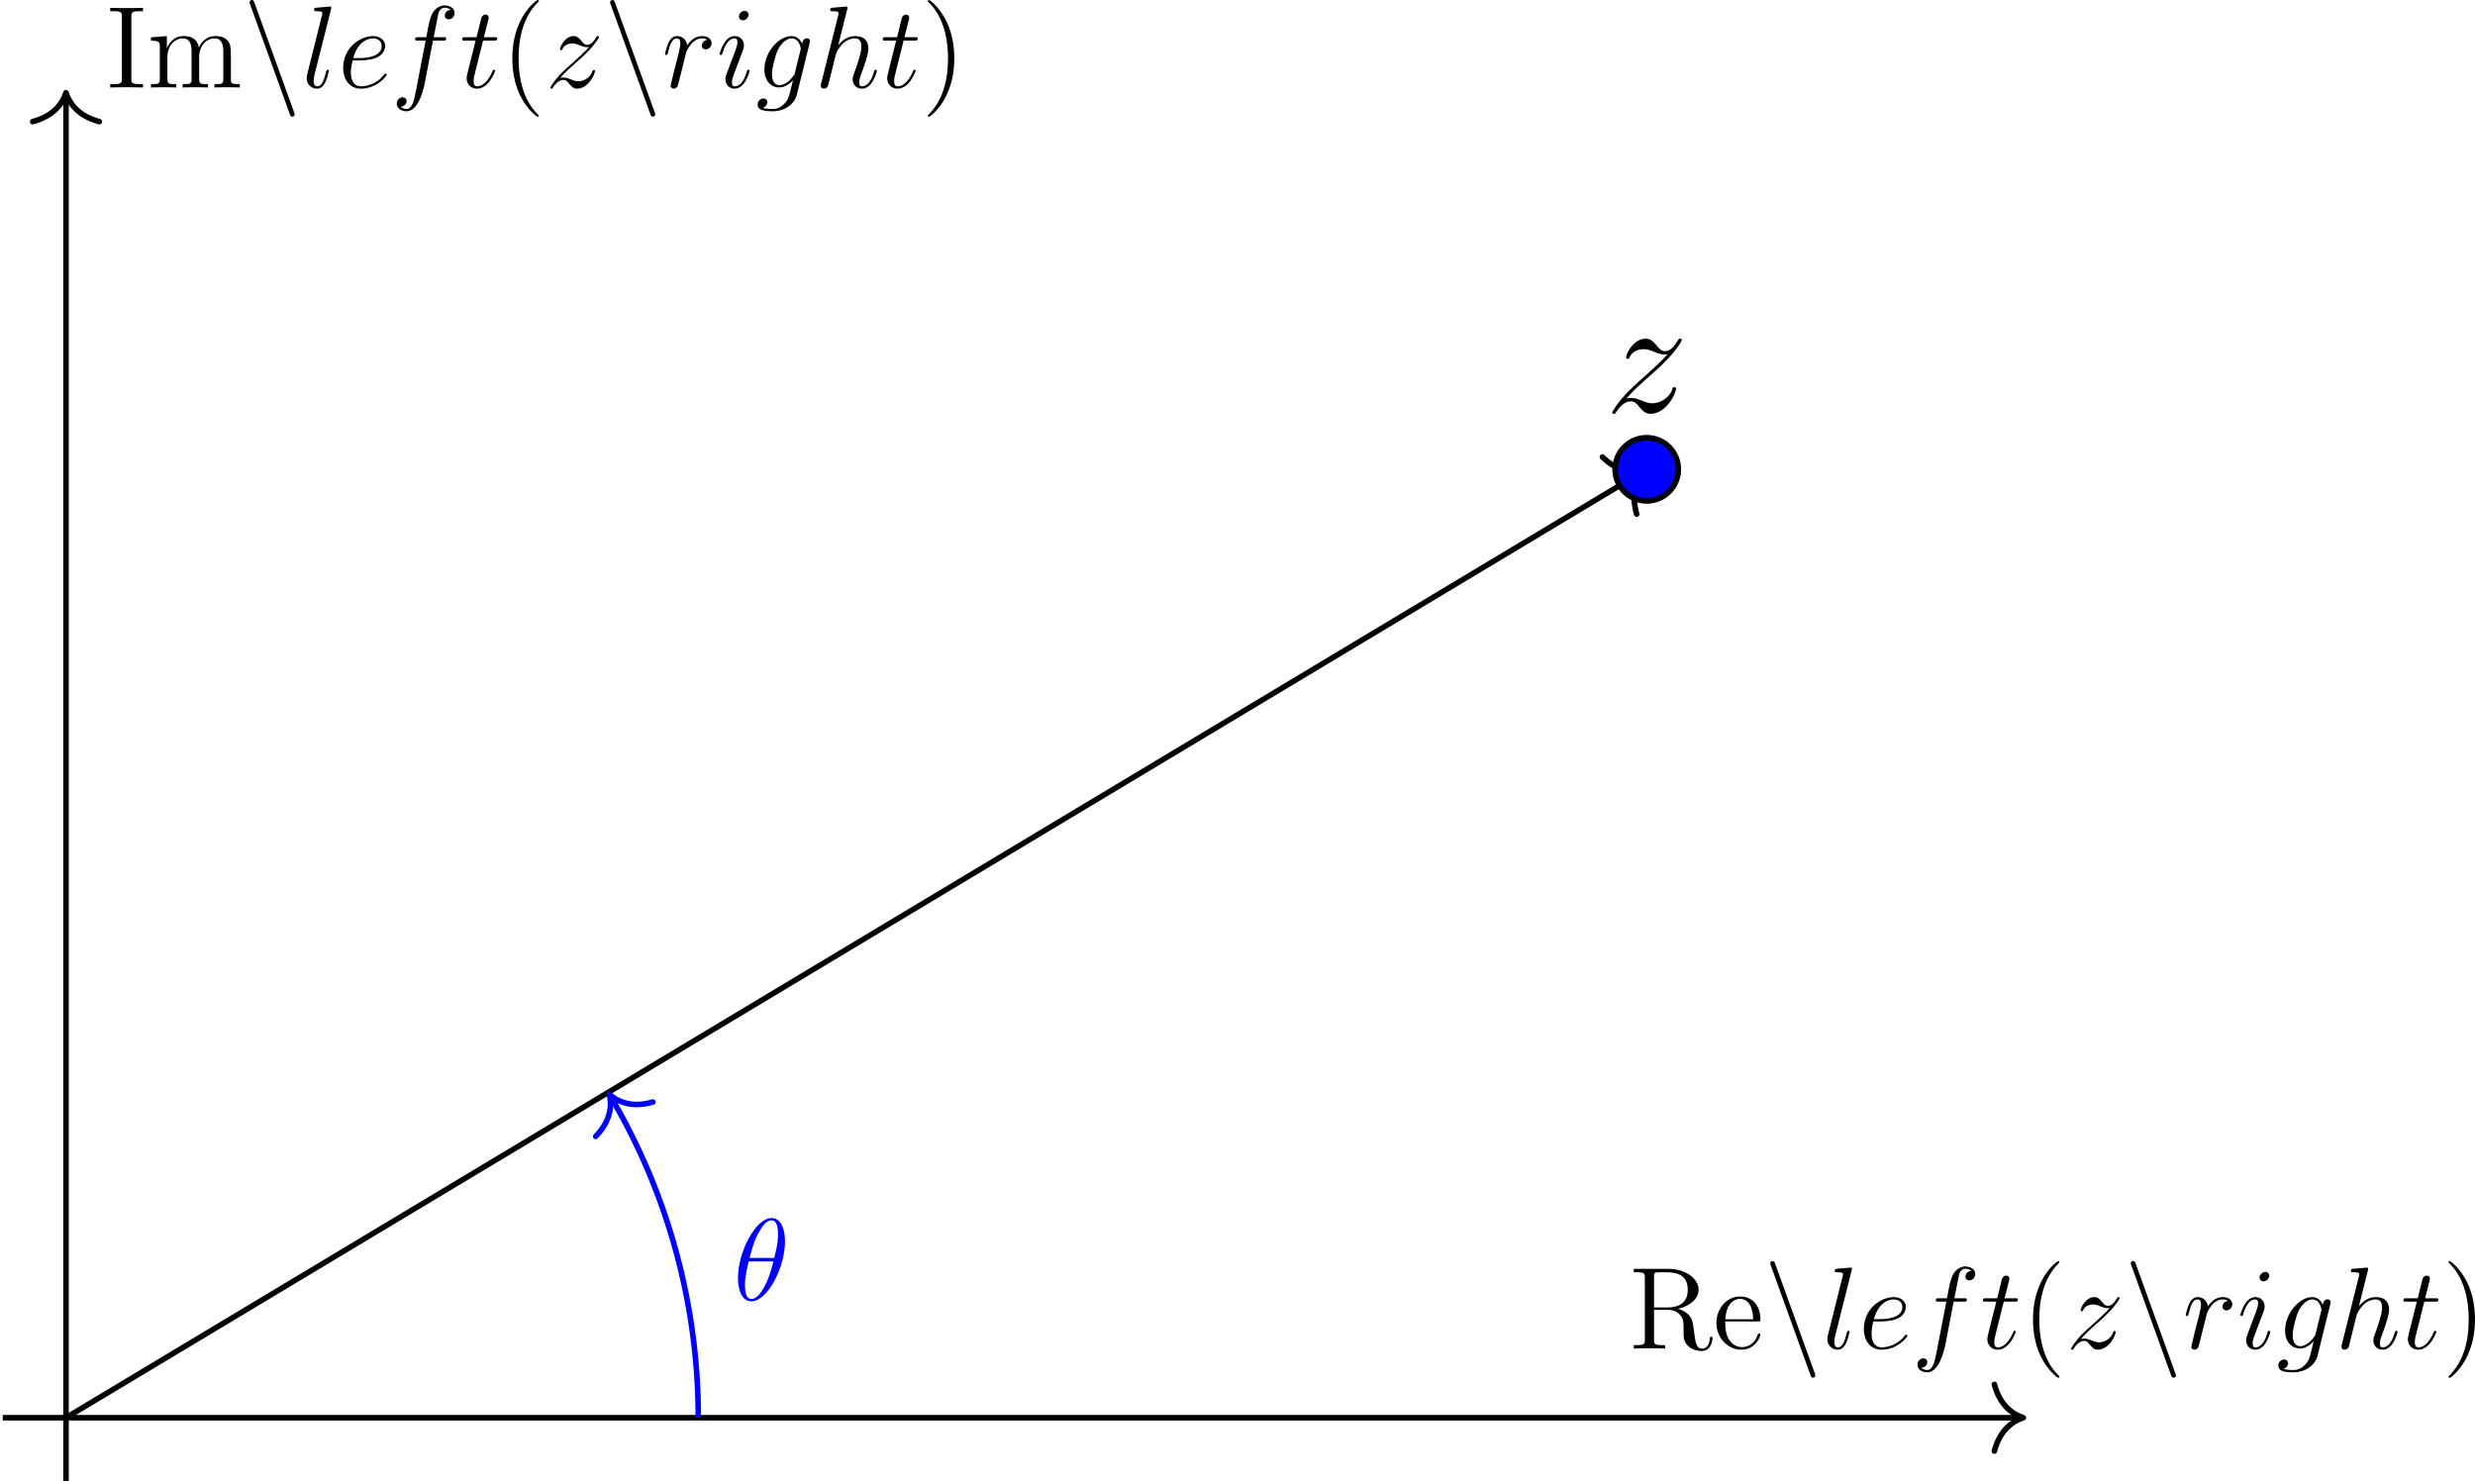
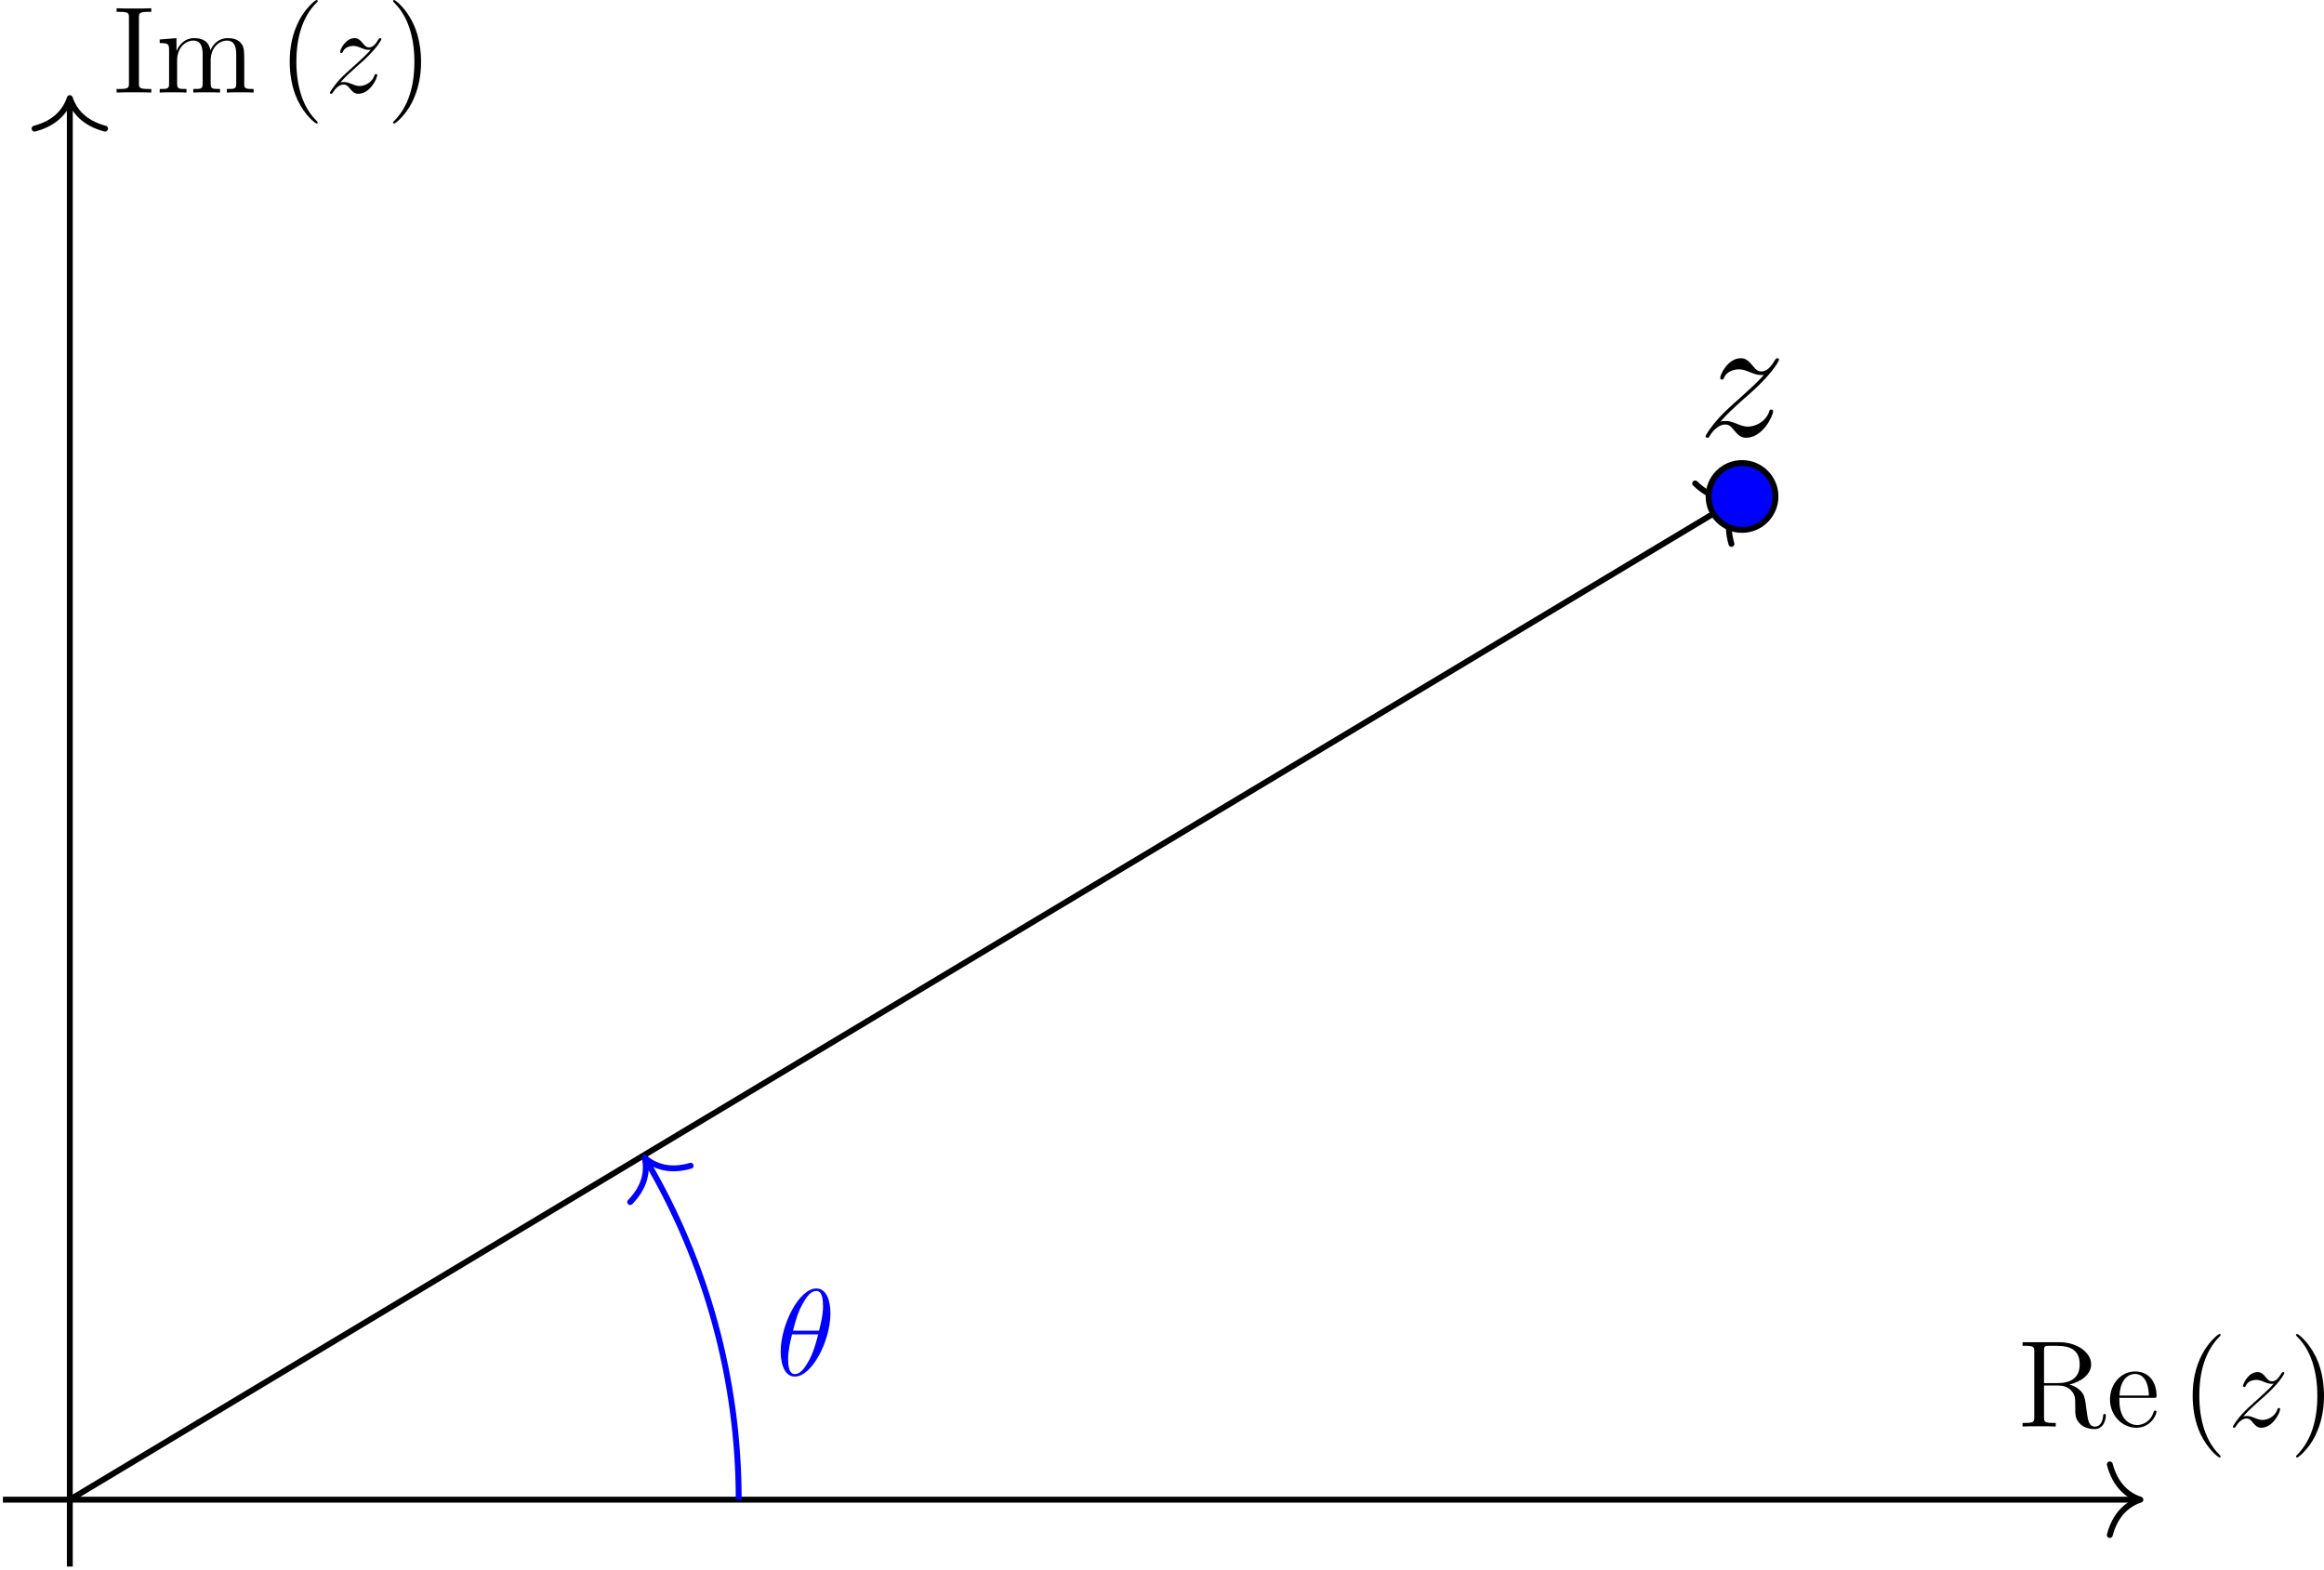
- <svg xmlns="http://www.w3.org/2000/svg" xmlns:xlink="http://www.w3.org/1999/xlink" version="1.1" width="248.553pt" height="149.003pt" viewBox="-0 444.537 248.553 149.003">
+ <svg xmlns="http://www.w3.org/2000/svg" xmlns:xlink="http://www.w3.org/1999/xlink" version="1.1" width="220.62pt" height="149.003pt" viewBox="-0 419.354 220.62 149.003">
  <defs>
-     <path id="g15-18" d="M5.296-6.013C5.296-7.233 4.914-8.416 3.933-8.416C2.26-8.416 .478-4.914 .478-2.283C.478-1.733 .598 .12 1.853 .12C3.479 .12 5.296-3.3 5.296-6.013ZM4.196-4.328H1.674C1.853-5.033 2.104-6.037 2.582-6.886C2.977-7.603 3.395-8.177 3.921-8.177C4.316-8.177 4.579-7.843 4.579-6.695C4.579-6.265 4.543-5.667 4.196-4.328ZM4.113-3.969C3.814-2.798 3.563-2.044 3.132-1.291C2.786-.681 2.367-.12 1.865-.12C1.494-.12 1.196-.406 1.196-1.59C1.196-2.367 1.387-3.18 1.578-3.969H4.113Z" />
-     <path id="g15-101" d="M4.997-1.303C4.997-1.375 4.926-1.435 4.878-1.435C4.842-1.435 4.83-1.423 4.722-1.315C3.957-.299 2.821-.12 2.367-.12C1.686-.12 1.327-.658 1.327-1.542C1.327-1.71 1.327-2.008 1.506-2.774H2.14C2.463-2.774 3.276-2.798 3.85-3.013C4.758-3.359 4.842-4.053 4.842-4.268C4.842-4.794 4.388-5.272 3.599-5.272C2.343-5.272 .538-4.136 .538-2.008C.538-.753 1.255 .12 2.343 .12C3.969 .12 4.997-1.148 4.997-1.303ZM4.483-4.268C4.483-3.013 2.57-3.013 2.068-3.013H1.566C2.08-4.854 3.216-5.033 3.599-5.033C4.125-5.033 4.483-4.722 4.483-4.268Z" />
-     <path id="g15-102" d="M6.528-7.639C6.528-8.141 6.025-8.416 5.499-8.416C4.985-8.416 4.483-8.034 4.244-7.568C4.029-7.149 3.909-6.719 3.634-5.153H2.833C2.606-5.153 2.487-5.153 2.487-4.937C2.487-4.806 2.558-4.806 2.798-4.806H3.563L2.582 .287C2.379 1.327 2.2 2.2 1.602 2.2C1.566 2.2 1.219 2.2 1.004 1.973C1.614 1.925 1.614 1.387 1.614 1.387C1.614 1.148 1.435 1.004 1.207 1.004C.968 1.004 .61 1.207 .61 1.662C.61 2.176 1.136 2.439 1.602 2.439C2.821 2.439 3.324 .251 3.455-.347L4.316-4.806H5.332C5.571-4.806 5.667-4.806 5.667-5.033C5.667-5.153 5.571-5.153 5.356-5.153H4.388L4.878-7.615C4.949-7.902 5.2-8.177 5.511-8.177C5.762-8.177 6.013-8.07 6.133-7.962C5.667-7.914 5.523-7.568 5.523-7.364C5.523-7.125 5.703-6.982 5.93-6.982C6.169-6.982 6.528-7.185 6.528-7.639Z" />
-     <path id="g15-103" d="M4.041-1.518C3.993-1.327 3.969-1.279 3.814-1.1C3.324-.466 2.821-.239 2.451-.239C2.056-.239 1.686-.55 1.686-1.375C1.686-2.008 2.044-3.347 2.307-3.885C2.654-4.555 3.192-5.033 3.694-5.033C4.483-5.033 4.639-4.053 4.639-3.981L4.603-3.814L4.041-1.518ZM4.22 .801L5.547-4.555C5.583-4.698 5.583-4.746 5.583-4.746C5.583-4.914 5.452-5.045 5.272-5.045C4.985-5.045 4.818-4.806 4.782-4.483C4.627-4.83 4.292-5.272 3.694-5.272C2.391-5.272 .909-3.634 .909-1.853C.909-.61 1.662 0 2.427 0C3.061 0 3.622-.502 3.838-.741C3.634 .06 3.634 .084 3.575 .335C3.407 .992 3.335 1.291 2.905 1.71C2.415 2.2 1.961 2.2 1.698 2.2C1.339 2.2 1.04 2.176 .741 2.08C1.124 1.973 1.219 1.638 1.219 1.506C1.219 1.315 1.076 1.124 .813 1.124C.526 1.124 .215 1.363 .215 1.757C.215 2.248 .705 2.439 1.722 2.439C3.264 2.439 4.065 1.447 4.22 .801Z" />
-     <path id="g15-104" d="M6.396-1.71C6.396-1.769 6.348-1.817 6.276-1.817C6.169-1.817 6.157-1.781 6.097-1.578C5.822-.622 5.38-.12 4.902-.12C4.782-.12 4.591-.132 4.591-.514C4.591-.825 4.734-1.207 4.782-1.339C4.997-1.913 5.535-3.324 5.535-4.017C5.535-4.734 5.117-5.272 4.208-5.272C3.527-5.272 2.929-4.949 2.439-4.328L3.359-7.998C3.371-8.046 3.395-8.118 3.395-8.177C3.395-8.297 3.252-8.297 3.252-8.297S2.654-8.249 2.594-8.237C2.391-8.225 2.212-8.201 1.997-8.189C1.698-8.165 1.614-8.153 1.614-7.938C1.614-7.819 1.71-7.819 1.877-7.819C2.463-7.819 2.475-7.711 2.475-7.592C2.475-7.52 2.451-7.424 2.439-7.388L.705-.466C.658-.287 .658-.263 .658-.191C.658 .072 .861 .12 .98 .12C1.184 .12 1.339-.036 1.399-.167L1.937-2.331C1.997-2.594 2.068-2.845 2.128-3.108C2.26-3.61 2.26-3.622 2.487-3.969S3.252-5.033 4.172-5.033C4.651-5.033 4.818-4.674 4.818-4.196C4.818-3.527 4.352-2.224 4.089-1.506C3.981-1.219 3.921-1.064 3.921-.849C3.921-.311 4.292 .12 4.866 .12C5.978 .12 6.396-1.638 6.396-1.71Z" />
-     <path id="g15-105" d="M3.383-1.71C3.383-1.769 3.335-1.817 3.264-1.817C3.156-1.817 3.144-1.781 3.084-1.578C2.774-.49 2.283-.12 1.889-.12C1.745-.12 1.578-.155 1.578-.514C1.578-.837 1.722-1.196 1.853-1.554L2.69-3.778C2.726-3.873 2.809-4.089 2.809-4.316C2.809-4.818 2.451-5.272 1.865-5.272C.765-5.272 .323-3.539 .323-3.443C.323-3.395 .371-3.335 .454-3.335C.562-3.335 .574-3.383 .622-3.551C.909-4.555 1.363-5.033 1.829-5.033C1.937-5.033 2.14-5.021 2.14-4.639C2.14-4.328 1.985-3.933 1.889-3.67C1.459-2.558 1.459-2.534 1.052-1.447C.98-1.255 .909-1.064 .909-.849C.909-.311 1.279 .12 1.853 .12C2.953 .12 3.383-1.626 3.383-1.71ZM3.288-7.46C3.288-7.639 3.144-7.855 2.881-7.855C2.606-7.855 2.295-7.592 2.295-7.281C2.295-6.982 2.546-6.886 2.69-6.886C3.013-6.886 3.288-7.197 3.288-7.46Z" />
-     <path id="g15-108" d="M2.821-1.71C2.821-1.769 2.774-1.817 2.702-1.817C2.594-1.817 2.582-1.757 2.534-1.578C2.319-.753 2.104-.12 1.626-.12C1.267-.12 1.267-.502 1.267-.669C1.267-.717 1.267-.968 1.351-1.303L3.037-7.998C3.049-8.046 3.072-8.118 3.072-8.177C3.072-8.297 2.929-8.297 2.929-8.297L2.271-8.237C2.068-8.225 1.889-8.201 1.674-8.189C1.387-8.165 1.303-8.153 1.303-7.938C1.303-7.819 1.423-7.819 1.542-7.819C2.152-7.819 2.152-7.711 2.152-7.592C2.152-7.544 2.152-7.52 2.092-7.305L.61-1.375C.574-1.243 .55-1.148 .55-.956C.55-.359 .992 .12 1.602 .12C1.997 .12 2.26-.143 2.451-.514C2.654-.909 2.821-1.662 2.821-1.71Z" />
-     <path id="g15-114" d="M5.093-4.555C5.093-4.937 4.722-5.272 4.125-5.272C3.646-5.272 3.096-5.057 2.594-4.328C2.511-4.961 2.032-5.272 1.554-5.272C1.088-5.272 .849-4.914 .705-4.651C.502-4.22 .323-3.503 .323-3.443C.323-3.395 .371-3.335 .454-3.335C.55-3.335 .562-3.347 .634-3.622C.813-4.34 1.04-5.033 1.518-5.033C1.805-5.033 1.889-4.83 1.889-4.483C1.889-4.22 1.769-3.754 1.686-3.383L1.351-2.092L1.112-1.112C1.028-.801 .897-.239 .897-.179C.897-.012 1.028 .12 1.207 .12C1.339 .12 1.566 .036 1.638-.203C1.674-.299 2.116-2.104 2.188-2.379C2.248-2.642 2.319-2.893 2.379-3.156L2.511-3.67C2.546-3.778 2.869-4.364 3.168-4.627C3.312-4.758 3.622-5.033 4.113-5.033C4.304-5.033 4.495-4.997 4.651-4.89C4.28-4.818 4.089-4.555 4.089-4.292C4.089-4.005 4.316-3.909 4.483-3.909C4.818-3.909 5.093-4.196 5.093-4.555Z" />
-     <path id="g15-116" d="M3.634-1.71C3.634-1.781 3.587-1.817 3.515-1.817C3.515-1.817 3.443-1.817 3.419-1.769C3.419-1.769 3.395-1.745 3.312-1.554C3.061-.956 2.511-.12 1.817-.12C1.459-.12 1.435-.418 1.435-.681C1.435-.681 1.435-.921 1.47-1.064L2.403-4.806H3.503C3.73-4.806 3.85-4.806 3.85-5.021C3.85-5.153 3.778-5.153 3.539-5.153H2.487L2.929-6.898C2.977-7.066 2.977-7.089 2.977-7.173C2.977-7.364 2.821-7.472 2.666-7.472C2.57-7.472 2.295-7.436 2.2-7.054L1.733-5.153H.61C.371-5.153 .263-5.153 .263-4.926C.263-4.806 .347-4.806 .574-4.806H1.638L.849-1.65C.753-1.231 .717-1.112 .717-.956C.717-.395 1.112 .12 1.781 .12C2.989 .12 3.634-1.626 3.634-1.71Z" />
-     <path id="g15-122" d="M5.093-1.674C5.093-1.722 5.081-1.793 4.961-1.793C4.866-1.793 4.854-1.745 4.818-1.626C4.555-.921 3.85-.634 3.383-.634C3.132-.634 2.893-.717 2.642-.825C2.164-1.016 2.032-1.016 1.877-1.016C1.757-1.016 1.626-1.016 1.518-.968C2.032-1.554 2.451-1.925 3.049-2.463C3.766-3.084 4.077-3.383 4.244-3.563C5.081-4.388 5.499-5.081 5.499-5.177S5.38-5.272 5.38-5.272C5.296-5.272 5.272-5.224 5.212-5.141C4.914-4.627 4.627-4.376 4.316-4.376C4.065-4.376 3.933-4.483 3.706-4.77C3.455-5.069 3.252-5.272 2.905-5.272C2.032-5.272 1.506-4.184 1.506-3.933C1.506-3.897 1.518-3.826 1.626-3.826C1.722-3.826 1.733-3.873 1.769-3.957C1.973-4.435 2.546-4.519 2.774-4.519C3.025-4.519 3.264-4.435 3.515-4.328C3.969-4.136 4.16-4.136 4.28-4.136C4.364-4.136 4.411-4.136 4.471-4.148C4.077-3.682 3.431-3.108 2.893-2.618C2.128-1.949 1.925-1.733 1.686-1.506C.956-.765 .514-.06 .514 .024C.514 .096 .574 .12 .646 .12S.729 .108 .813-.036C1.004-.335 1.387-.777 1.829-.777C2.08-.777 2.2-.693 2.439-.395C2.666-.132 2.869 .12 3.252 .12C4.423 .12 5.093-1.399 5.093-1.674Z" />
-     <path id="g12-110" d="M5.296 2.75C5.296 2.75 5.296 2.69 5.236 2.534L1.172-8.703C1.124-8.835 1.076-8.966 .909-8.966C.777-8.966 .669-8.859 .669-8.727C.669-8.727 .669-8.667 .729-8.512L4.794 2.726C4.842 2.857 4.89 2.989 5.057 2.989C5.189 2.989 5.296 2.881 5.296 2.75Z" />
-     <path id="g18-40" d="M3.885 2.905C3.885 2.869 3.885 2.845 3.682 2.642C2.487 1.435 1.817-.538 1.817-2.977C1.817-5.296 2.379-7.293 3.766-8.703C3.885-8.811 3.885-8.835 3.885-8.871C3.885-8.942 3.826-8.966 3.778-8.966C3.622-8.966 2.642-8.106 2.056-6.934C1.447-5.727 1.172-4.447 1.172-2.977C1.172-1.913 1.339-.49 1.961 .789C2.666 2.224 3.646 3.001 3.778 3.001C3.826 3.001 3.885 2.977 3.885 2.905Z" />
-     <path id="g18-41" d="M3.371-2.977C3.371-3.885 3.252-5.368 2.582-6.755C1.877-8.189 .897-8.966 .765-8.966C.717-8.966 .658-8.942 .658-8.871C.658-8.835 .658-8.811 .861-8.608C2.056-7.4 2.726-5.428 2.726-2.989C2.726-.669 2.164 1.327 .777 2.738C.658 2.845 .658 2.869 .658 2.905C.658 2.977 .717 3.001 .765 3.001C.921 3.001 1.901 2.14 2.487 .968C3.096-.251 3.371-1.542 3.371-2.977Z" />
-     <path id="g18-73" d="M3.79 0V-.347H3.527C2.63-.347 2.594-.466 2.594-.909V-7.257C2.594-7.699 2.63-7.819 3.527-7.819H3.79V-8.165C3.503-8.141 2.475-8.141 2.116-8.141S.717-8.141 .43-8.165V-7.819H.693C1.59-7.819 1.626-7.699 1.626-7.257V-.909C1.626-.466 1.59-.347 .693-.347H.43V0C.717-.024 1.745-.024 2.104-.024S3.503-.024 3.79 0Z" />
-     <path id="g18-82" d="M8.572-1.04C8.572-1.112 8.572-1.219 8.44-1.219C8.321-1.219 8.321-1.148 8.309-1.028C8.249-.311 7.902 .012 7.52 .012C6.97 .012 6.85-.55 6.755-1.184L6.635-2.08C6.551-2.678 6.504-3.061 6.145-3.431C6.013-3.563 5.703-3.885 5.045-4.065C6.229-4.34 7.149-5.093 7.149-6.013C7.149-7.173 5.798-8.165 4.077-8.165H.502V-7.819H.741C1.602-7.819 1.638-7.699 1.638-7.257V-.909C1.638-.466 1.602-.347 .741-.347H.502V0C.777-.024 1.757-.024 2.104-.024S3.443-.024 3.718 0V-.347H3.479C2.618-.347 2.582-.466 2.582-.909V-3.969H3.969C4.435-3.969 4.878-3.838 5.2-3.503C5.607-3.049 5.607-2.798 5.607-1.973C5.607-1.028 5.607-.717 6.133-.203C6.312-.024 6.814 .251 7.484 .251C8.416 .251 8.572-.789 8.572-1.04ZM6.037-6.013C6.037-4.973 5.475-4.208 3.921-4.208H2.582V-7.34C2.582-7.615 2.582-7.759 2.833-7.807C2.941-7.819 3.3-7.819 3.539-7.819C4.507-7.819 6.037-7.819 6.037-6.013Z" />
-     <path id="g18-101" d="M4.866-1.423C4.866-1.494 4.806-1.542 4.734-1.542C4.639-1.542 4.615-1.482 4.591-1.423C4.28-.418 3.479-.143 2.977-.143S1.267-.478 1.267-2.546V-2.774H4.579C4.842-2.774 4.866-2.774 4.866-3.001C4.866-4.208 4.22-5.332 2.774-5.332C1.411-5.332 .359-4.101 .359-2.618C.359-1.04 1.578 .12 2.905 .12C4.328 .12 4.866-1.172 4.866-1.423ZM4.125-3.001H1.279C1.375-4.878 2.427-5.093 2.762-5.093C4.041-5.093 4.113-3.407 4.125-3.001Z" />
-     <path id="g18-109" d="M9.48 0V-.347C8.883-.347 8.584-.347 8.572-.705V-2.905C8.572-4.017 8.572-4.352 8.297-4.734C7.95-5.2 7.388-5.272 6.982-5.272C5.99-5.272 5.487-4.555 5.296-4.089C5.129-5.009 4.483-5.272 3.73-5.272C2.57-5.272 2.116-4.28 2.02-4.041H2.008V-5.272L.383-5.141V-4.794C1.196-4.794 1.291-4.71 1.291-4.125V-.885C1.291-.347 1.16-.347 .383-.347V0C.693-.024 1.339-.024 1.674-.024C2.02-.024 2.666-.024 2.977 0V-.347C2.212-.347 2.068-.347 2.068-.885V-3.108C2.068-4.364 2.893-5.033 3.634-5.033S4.543-4.423 4.543-3.694V-.885C4.543-.347 4.411-.347 3.634-.347V0C3.945-.024 4.591-.024 4.926-.024C5.272-.024 5.918-.024 6.229 0V-.347C5.464-.347 5.32-.347 5.32-.885V-3.108C5.32-4.364 6.145-5.033 6.886-5.033S7.795-4.423 7.795-3.694V-.885C7.795-.347 7.663-.347 6.886-.347V0C7.197-.024 7.843-.024 8.177-.024C8.524-.024 9.17-.024 9.48 0Z" />
+     <path id="g30-18" d="M5.296-6.013C5.296-7.233 4.914-8.416 3.933-8.416C2.26-8.416 .478-4.914 .478-2.283C.478-1.733 .598 .12 1.853 .12C3.479 .12 5.296-3.3 5.296-6.013ZM4.196-4.328H1.674C1.853-5.033 2.104-6.037 2.582-6.886C2.977-7.603 3.395-8.177 3.921-8.177C4.316-8.177 4.579-7.843 4.579-6.695C4.579-6.265 4.543-5.667 4.196-4.328ZM4.113-3.969C3.814-2.798 3.563-2.044 3.132-1.291C2.786-.681 2.367-.12 1.865-.12C1.494-.12 1.196-.406 1.196-1.59C1.196-2.367 1.387-3.18 1.578-3.969H4.113Z" />
+     <path id="g30-122" d="M5.093-1.674C5.093-1.722 5.081-1.793 4.961-1.793C4.866-1.793 4.854-1.745 4.818-1.626C4.555-.921 3.85-.634 3.383-.634C3.132-.634 2.893-.717 2.642-.825C2.164-1.016 2.032-1.016 1.877-1.016C1.757-1.016 1.626-1.016 1.518-.968C2.032-1.554 2.451-1.925 3.049-2.463C3.766-3.084 4.077-3.383 4.244-3.563C5.081-4.388 5.499-5.081 5.499-5.177S5.38-5.272 5.38-5.272C5.296-5.272 5.272-5.224 5.212-5.141C4.914-4.627 4.627-4.376 4.316-4.376C4.065-4.376 3.933-4.483 3.706-4.77C3.455-5.069 3.252-5.272 2.905-5.272C2.032-5.272 1.506-4.184 1.506-3.933C1.506-3.897 1.518-3.826 1.626-3.826C1.722-3.826 1.733-3.873 1.769-3.957C1.973-4.435 2.546-4.519 2.774-4.519C3.025-4.519 3.264-4.435 3.515-4.328C3.969-4.136 4.16-4.136 4.28-4.136C4.364-4.136 4.411-4.136 4.471-4.148C4.077-3.682 3.431-3.108 2.893-2.618C2.128-1.949 1.925-1.733 1.686-1.506C.956-.765 .514-.06 .514 .024C.514 .096 .574 .12 .646 .12S.729 .108 .813-.036C1.004-.335 1.387-.777 1.829-.777C2.08-.777 2.2-.693 2.439-.395C2.666-.132 2.869 .12 3.252 .12C4.423 .12 5.093-1.399 5.093-1.674Z" />
+     <path id="g33-40" d="M3.885 2.905C3.885 2.869 3.885 2.845 3.682 2.642C2.487 1.435 1.817-.538 1.817-2.977C1.817-5.296 2.379-7.293 3.766-8.703C3.885-8.811 3.885-8.835 3.885-8.871C3.885-8.942 3.826-8.966 3.778-8.966C3.622-8.966 2.642-8.106 2.056-6.934C1.447-5.727 1.172-4.447 1.172-2.977C1.172-1.913 1.339-.49 1.961 .789C2.666 2.224 3.646 3.001 3.778 3.001C3.826 3.001 3.885 2.977 3.885 2.905Z" />
+     <path id="g33-41" d="M3.371-2.977C3.371-3.885 3.252-5.368 2.582-6.755C1.877-8.189 .897-8.966 .765-8.966C.717-8.966 .658-8.942 .658-8.871C.658-8.835 .658-8.811 .861-8.608C2.056-7.4 2.726-5.428 2.726-2.989C2.726-.669 2.164 1.327 .777 2.738C.658 2.845 .658 2.869 .658 2.905C.658 2.977 .717 3.001 .765 3.001C.921 3.001 1.901 2.14 2.487 .968C3.096-.251 3.371-1.542 3.371-2.977Z" />
+     <path id="g33-73" d="M3.79 0V-.347H3.527C2.63-.347 2.594-.466 2.594-.909V-7.257C2.594-7.699 2.63-7.819 3.527-7.819H3.79V-8.165C3.503-8.141 2.475-8.141 2.116-8.141S.717-8.141 .43-8.165V-7.819H.693C1.59-7.819 1.626-7.699 1.626-7.257V-.909C1.626-.466 1.59-.347 .693-.347H.43V0C.717-.024 1.745-.024 2.104-.024S3.503-.024 3.79 0Z" />
+     <path id="g33-82" d="M8.572-1.04C8.572-1.112 8.572-1.219 8.44-1.219C8.321-1.219 8.321-1.148 8.309-1.028C8.249-.311 7.902 .012 7.52 .012C6.97 .012 6.85-.55 6.755-1.184L6.635-2.08C6.551-2.678 6.504-3.061 6.145-3.431C6.013-3.563 5.703-3.885 5.045-4.065C6.229-4.34 7.149-5.093 7.149-6.013C7.149-7.173 5.798-8.165 4.077-8.165H.502V-7.819H.741C1.602-7.819 1.638-7.699 1.638-7.257V-.909C1.638-.466 1.602-.347 .741-.347H.502V0C.777-.024 1.757-.024 2.104-.024S3.443-.024 3.718 0V-.347H3.479C2.618-.347 2.582-.466 2.582-.909V-3.969H3.969C4.435-3.969 4.878-3.838 5.2-3.503C5.607-3.049 5.607-2.798 5.607-1.973C5.607-1.028 5.607-.717 6.133-.203C6.312-.024 6.814 .251 7.484 .251C8.416 .251 8.572-.789 8.572-1.04ZM6.037-6.013C6.037-4.973 5.475-4.208 3.921-4.208H2.582V-7.34C2.582-7.615 2.582-7.759 2.833-7.807C2.941-7.819 3.3-7.819 3.539-7.819C4.507-7.819 6.037-7.819 6.037-6.013Z" />
+     <path id="g33-101" d="M4.866-1.423C4.866-1.494 4.806-1.542 4.734-1.542C4.639-1.542 4.615-1.482 4.591-1.423C4.28-.418 3.479-.143 2.977-.143S1.267-.478 1.267-2.546V-2.774H4.579C4.842-2.774 4.866-2.774 4.866-3.001C4.866-4.208 4.22-5.332 2.774-5.332C1.411-5.332 .359-4.101 .359-2.618C.359-1.04 1.578 .12 2.905 .12C4.328 .12 4.866-1.172 4.866-1.423ZM4.125-3.001H1.279C1.375-4.878 2.427-5.093 2.762-5.093C4.041-5.093 4.113-3.407 4.125-3.001Z" />
+     <path id="g33-109" d="M9.48 0V-.347C8.883-.347 8.584-.347 8.572-.705V-2.905C8.572-4.017 8.572-4.352 8.297-4.734C7.95-5.2 7.388-5.272 6.982-5.272C5.99-5.272 5.487-4.555 5.296-4.089C5.129-5.009 4.483-5.272 3.73-5.272C2.57-5.272 2.116-4.28 2.02-4.041H2.008V-5.272L.383-5.141V-4.794C1.196-4.794 1.291-4.71 1.291-4.125V-.885C1.291-.347 1.16-.347 .383-.347V0C.693-.024 1.339-.024 1.674-.024C2.02-.024 2.666-.024 2.977 0V-.347C2.212-.347 2.068-.347 2.068-.885V-3.108C2.068-4.364 2.893-5.033 3.634-5.033S4.543-4.423 4.543-3.694V-.885C4.543-.347 4.411-.347 3.634-.347V0C3.945-.024 4.591-.024 4.926-.024C5.272-.024 5.918-.024 6.229 0V-.347C5.464-.347 5.32-.347 5.32-.885V-3.108C5.32-4.364 6.145-5.033 6.886-5.033S7.795-4.423 7.795-3.694V-.885C7.795-.347 7.663-.347 6.886-.347V0C7.197-.024 7.843-.024 8.177-.024C8.524-.024 9.17-.024 9.48 0Z" />
  </defs>
  <g id="page1" transform="matrix(1.4 0 0 1.4 0 0)">
-     <path d="M.199 419.223H144.938" stroke="#000" fill="none" stroke-width=".399" />
-     <path d="M143.062 416.832C143.441 418.27 144.285 418.945 145.137 419.223C144.285 419.504 143.441 420.18 143.062 421.613" stroke="#000" fill="none" stroke-width=".399" stroke-linecap="round" stroke-linejoin="round" />
-     <g transform="matrix(.7 0 0 .7 113.5268 120.8042)">
-       <use x="4.735" y="419.224" xlink:href="#g18-82" />
-       <use x="13.349" y="419.224" xlink:href="#g18-101" />
-       <use x="18.552" y="419.224" xlink:href="#g12-110" />
-       <use x="24.529" y="419.224" xlink:href="#g15-108" />
-       <use x="28.279" y="419.224" xlink:href="#g15-101" />
-       <use x="33.705" y="419.224" xlink:href="#g15-102" />
-       <use x="40.751" y="419.224" xlink:href="#g15-116" />
-       <use x="44.978" y="419.224" xlink:href="#g18-40" />
-       <use x="49.531" y="419.224" xlink:href="#g15-122" />
-       <use x="55.501" y="419.224" xlink:href="#g12-110" />
-       <use x="61.479" y="419.224" xlink:href="#g15-114" />
-       <use x="67.079" y="419.224" xlink:href="#g15-105" />
-       <use x="71.073" y="419.224" xlink:href="#g15-103" />
-       <use x="77.107" y="419.224" xlink:href="#g15-104" />
-       <use x="83.845" y="419.224" xlink:href="#g15-116" />
-       <use x="88.073" y="419.224" xlink:href="#g18-41" />
+     <path d="M.199 401.234H144.938" stroke="#000" fill="none" stroke-width=".399" />
+     <path d="M143.062 398.844C143.441 400.281 144.285 400.957 145.137 401.234C144.285 401.516 143.441 402.191 143.062 403.629" stroke="#000" fill="none" stroke-width=".399" stroke-linecap="round" stroke-linejoin="round" />
+     <g transform="matrix(.7 0 0 .7 133.4788 115.4078)">
+       <use x="4.735" y="401.236" xlink:href="#g33-82" />
+       <use x="13.349" y="401.236" xlink:href="#g33-101" />
+       <use x="20.544" y="401.236" xlink:href="#g33-40" />
+       <use x="25.097" y="401.236" xlink:href="#g30-122" />
+       <use x="31.067" y="401.236" xlink:href="#g33-41" />
    </g>
-     <path d="M4.734 423.758V324.379" stroke="#000" fill="none" stroke-width=".399" stroke-miterlimit="10" />
-     <path d="M2.344 326.25C3.777 325.871 4.457 325.028 4.734 324.176C5.012 325.028 5.691 325.871 7.125 326.25" stroke="#000" fill="none" stroke-width=".399" stroke-miterlimit="10" stroke-linecap="round" stroke-linejoin="round" />
-     <g transform="matrix(.7 0 0 .7 4.290949 30.3462)">
-       <use x="4.735" y="419.224" xlink:href="#g18-73" />
-       <use x="8.958" y="419.224" xlink:href="#g18-109" />
-       <use x="18.77" y="419.224" xlink:href="#g12-110" />
-       <use x="24.748" y="419.224" xlink:href="#g15-108" />
-       <use x="28.498" y="419.224" xlink:href="#g15-101" />
-       <use x="33.923" y="419.224" xlink:href="#g15-102" />
-       <use x="40.97" y="419.224" xlink:href="#g15-116" />
-       <use x="45.197" y="419.224" xlink:href="#g18-40" />
-       <use x="49.749" y="419.224" xlink:href="#g15-122" />
-       <use x="55.72" y="419.224" xlink:href="#g12-110" />
-       <use x="61.697" y="419.224" xlink:href="#g15-114" />
-       <use x="67.298" y="419.224" xlink:href="#g15-105" />
-       <use x="71.291" y="419.224" xlink:href="#g15-103" />
-       <use x="77.325" y="419.224" xlink:href="#g15-104" />
-       <use x="84.064" y="419.224" xlink:href="#g15-116" />
-       <use x="88.291" y="419.224" xlink:href="#g18-41" />
+     <path d="M4.734 405.77V306.391" stroke="#000" fill="none" stroke-width=".399" stroke-miterlimit="10" />
+     <path d="M2.344 308.262C3.777 307.883 4.457 307.039 4.734 306.192C5.012 307.039 5.691 307.883 7.125 308.262" stroke="#000" fill="none" stroke-width=".399" stroke-miterlimit="10" stroke-linecap="round" stroke-linejoin="round" />
+     <g transform="matrix(.7 0 0 .7 4.290949 24.9498)">
+       <use x="4.735" y="401.236" xlink:href="#g33-73" />
+       <use x="8.958" y="401.236" xlink:href="#g33-109" />
+       <use x="20.763" y="401.236" xlink:href="#g33-40" />
+       <use x="25.315" y="401.236" xlink:href="#g30-122" />
+       <use x="31.286" y="401.236" xlink:href="#g33-41" />
    </g>
-     <path d="M4.734 419.223L117.782 351.394" stroke="#000" fill="none" stroke-width=".399" stroke-miterlimit="10" />
-     <path d="M114.945 350.309C116.007 351.344 117.078 351.492 117.953 351.293C117.367 351.969 116.992 352.984 117.406 354.41" stroke="#000" fill="none" stroke-width=".399" stroke-miterlimit="10" stroke-linecap="round" stroke-linejoin="round" />
-     <path d="M120.391 351.191C120.391 349.938 119.375 348.922 118.121 348.922C116.871 348.922 115.856 349.938 115.856 351.191S116.871 353.461 118.121 353.461C119.375 353.461 120.391 352.445 120.391 351.191Z" fill="#00f" />
-     <path d="M120.391 351.191C120.391 349.938 119.375 348.922 118.121 348.922C116.871 348.922 115.856 349.938 115.856 351.191S116.871 353.461 118.121 353.461C119.375 353.461 120.391 352.445 120.391 351.191Z" stroke="#000" fill="none" stroke-width=".399" stroke-miterlimit="10" />
+     <path d="M4.734 401.234L117.782 333.41" stroke="#000" fill="none" stroke-width=".399" stroke-miterlimit="10" />
+     <path d="M114.945 332.32C116.007 333.356 117.078 333.504 117.953 333.305C117.367 333.984 116.992 334.996 117.406 336.422" stroke="#000" fill="none" stroke-width=".399" stroke-miterlimit="10" stroke-linecap="round" stroke-linejoin="round" />
+     <path d="M120.391 333.203C120.391 331.949 119.375 330.938 118.121 330.938C116.871 330.938 115.856 331.949 115.856 333.203S116.871 335.473 118.121 335.473C119.375 335.473 120.391 334.457 120.391 333.203Z" fill="#00f" />
+     <path d="M120.391 333.203C120.391 331.949 119.375 330.938 118.121 330.938C116.871 330.938 115.856 331.949 115.856 333.203S116.871 335.473 118.121 335.473C119.375 335.473 120.391 334.457 120.391 333.203Z" stroke="#000" fill="none" stroke-width=".399" stroke-miterlimit="10" />
    <g transform="matrix(1 0 0 1 110.4024 -72.133)">
-       <use x="4.735" y="419.224" xlink:href="#g15-122" />
+       <use x="4.735" y="401.236" xlink:href="#g30-122" />
    </g>
-     <path d="M50.09 419.223C50.09 411.129 47.922 403.176 43.816 396.207" stroke="#00f" fill="none" stroke-width=".399" stroke-miterlimit="10" />
-     <path d="M42.73 399.043C43.766 397.981 43.914 396.906 43.715 396.035C44.391 396.621 45.406 396.992 46.832 396.578" stroke="#00f" fill="none" stroke-width=".399" stroke-miterlimit="10" stroke-linecap="round" stroke-linejoin="round" />
-     <g fill="#00f" transform="matrix(.7 0 0 .7 49.28776 117.3342)">
-       <use x="4.735" y="419.224" xlink:href="#g15-18" />
+     <path d="M50.09 401.234C50.09 393.141 47.922 385.188 43.816 378.219" stroke="#00f" fill="none" stroke-width=".399" stroke-miterlimit="10" />
+     <path d="M42.73 381.055C43.766 379.992 43.914 378.918 43.715 378.047C44.391 378.633 45.406 379.008 46.832 378.59" stroke="#00f" fill="none" stroke-width=".399" stroke-miterlimit="10" stroke-linecap="round" stroke-linejoin="round" />
+     <g fill="#00f" transform="matrix(.7 0 0 .7 49.28776 111.9378)">
+       <use x="4.735" y="401.236" xlink:href="#g30-18" />
    </g>
  </g>
</svg>
